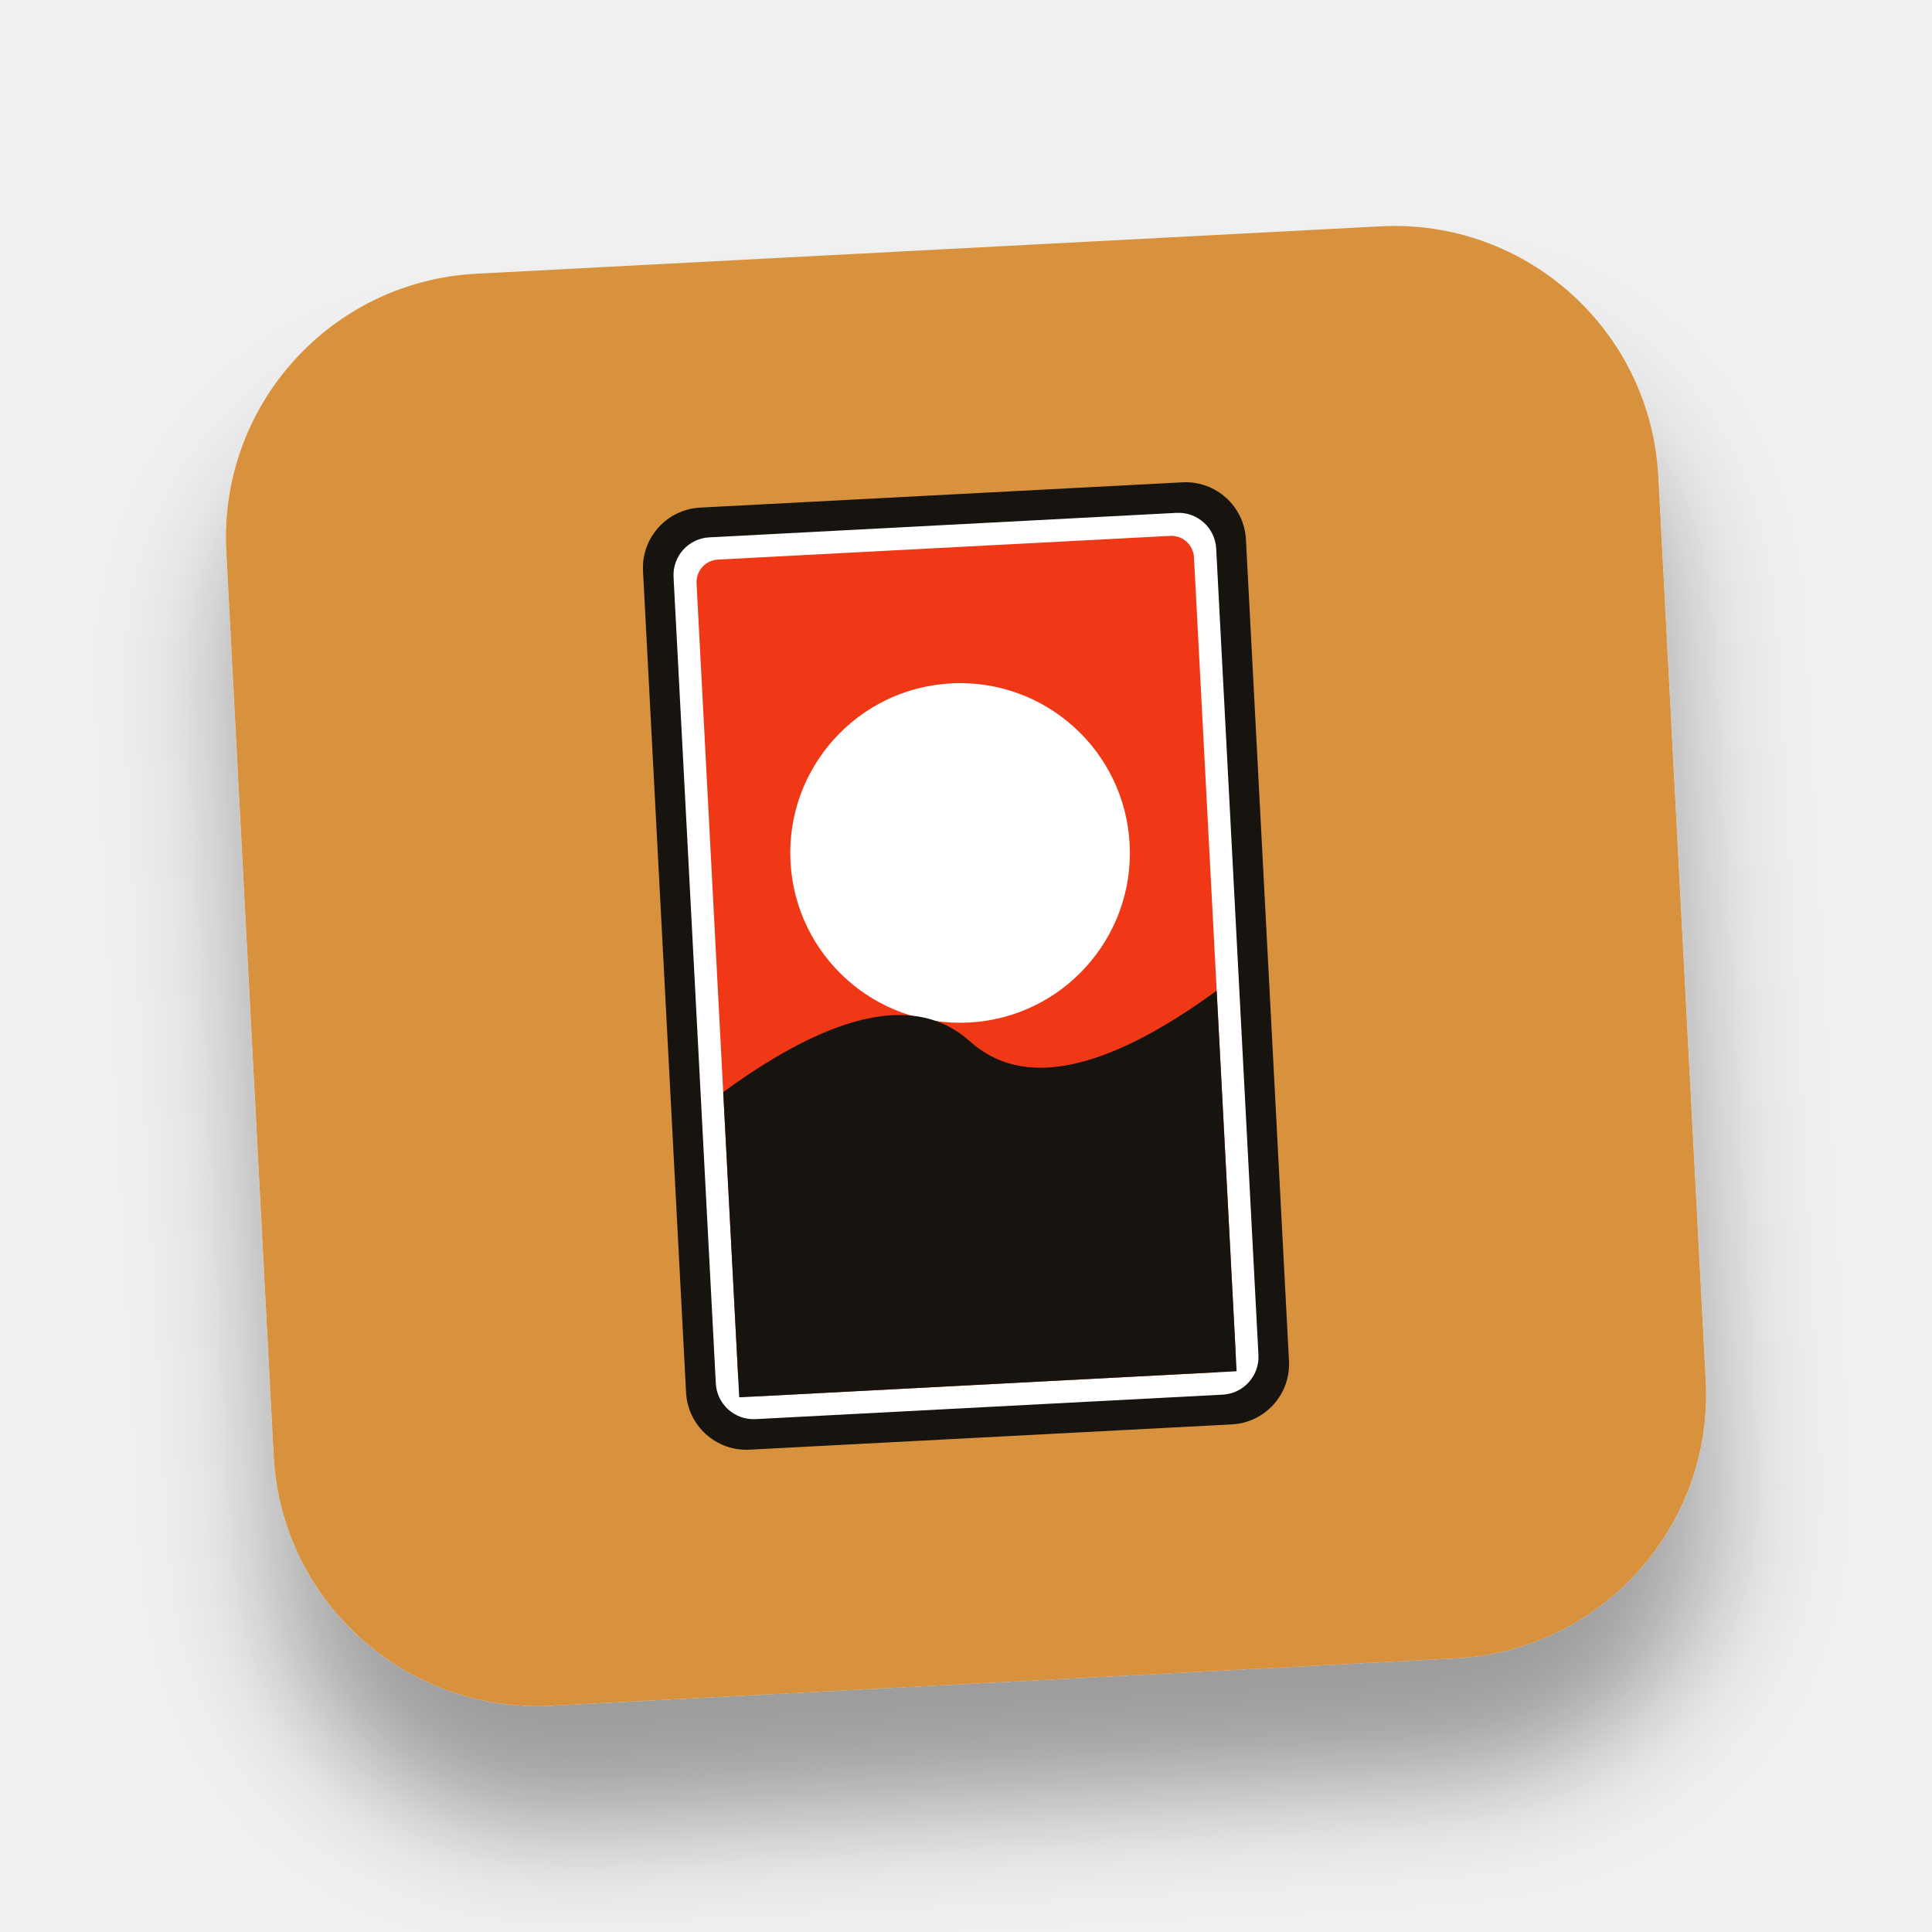
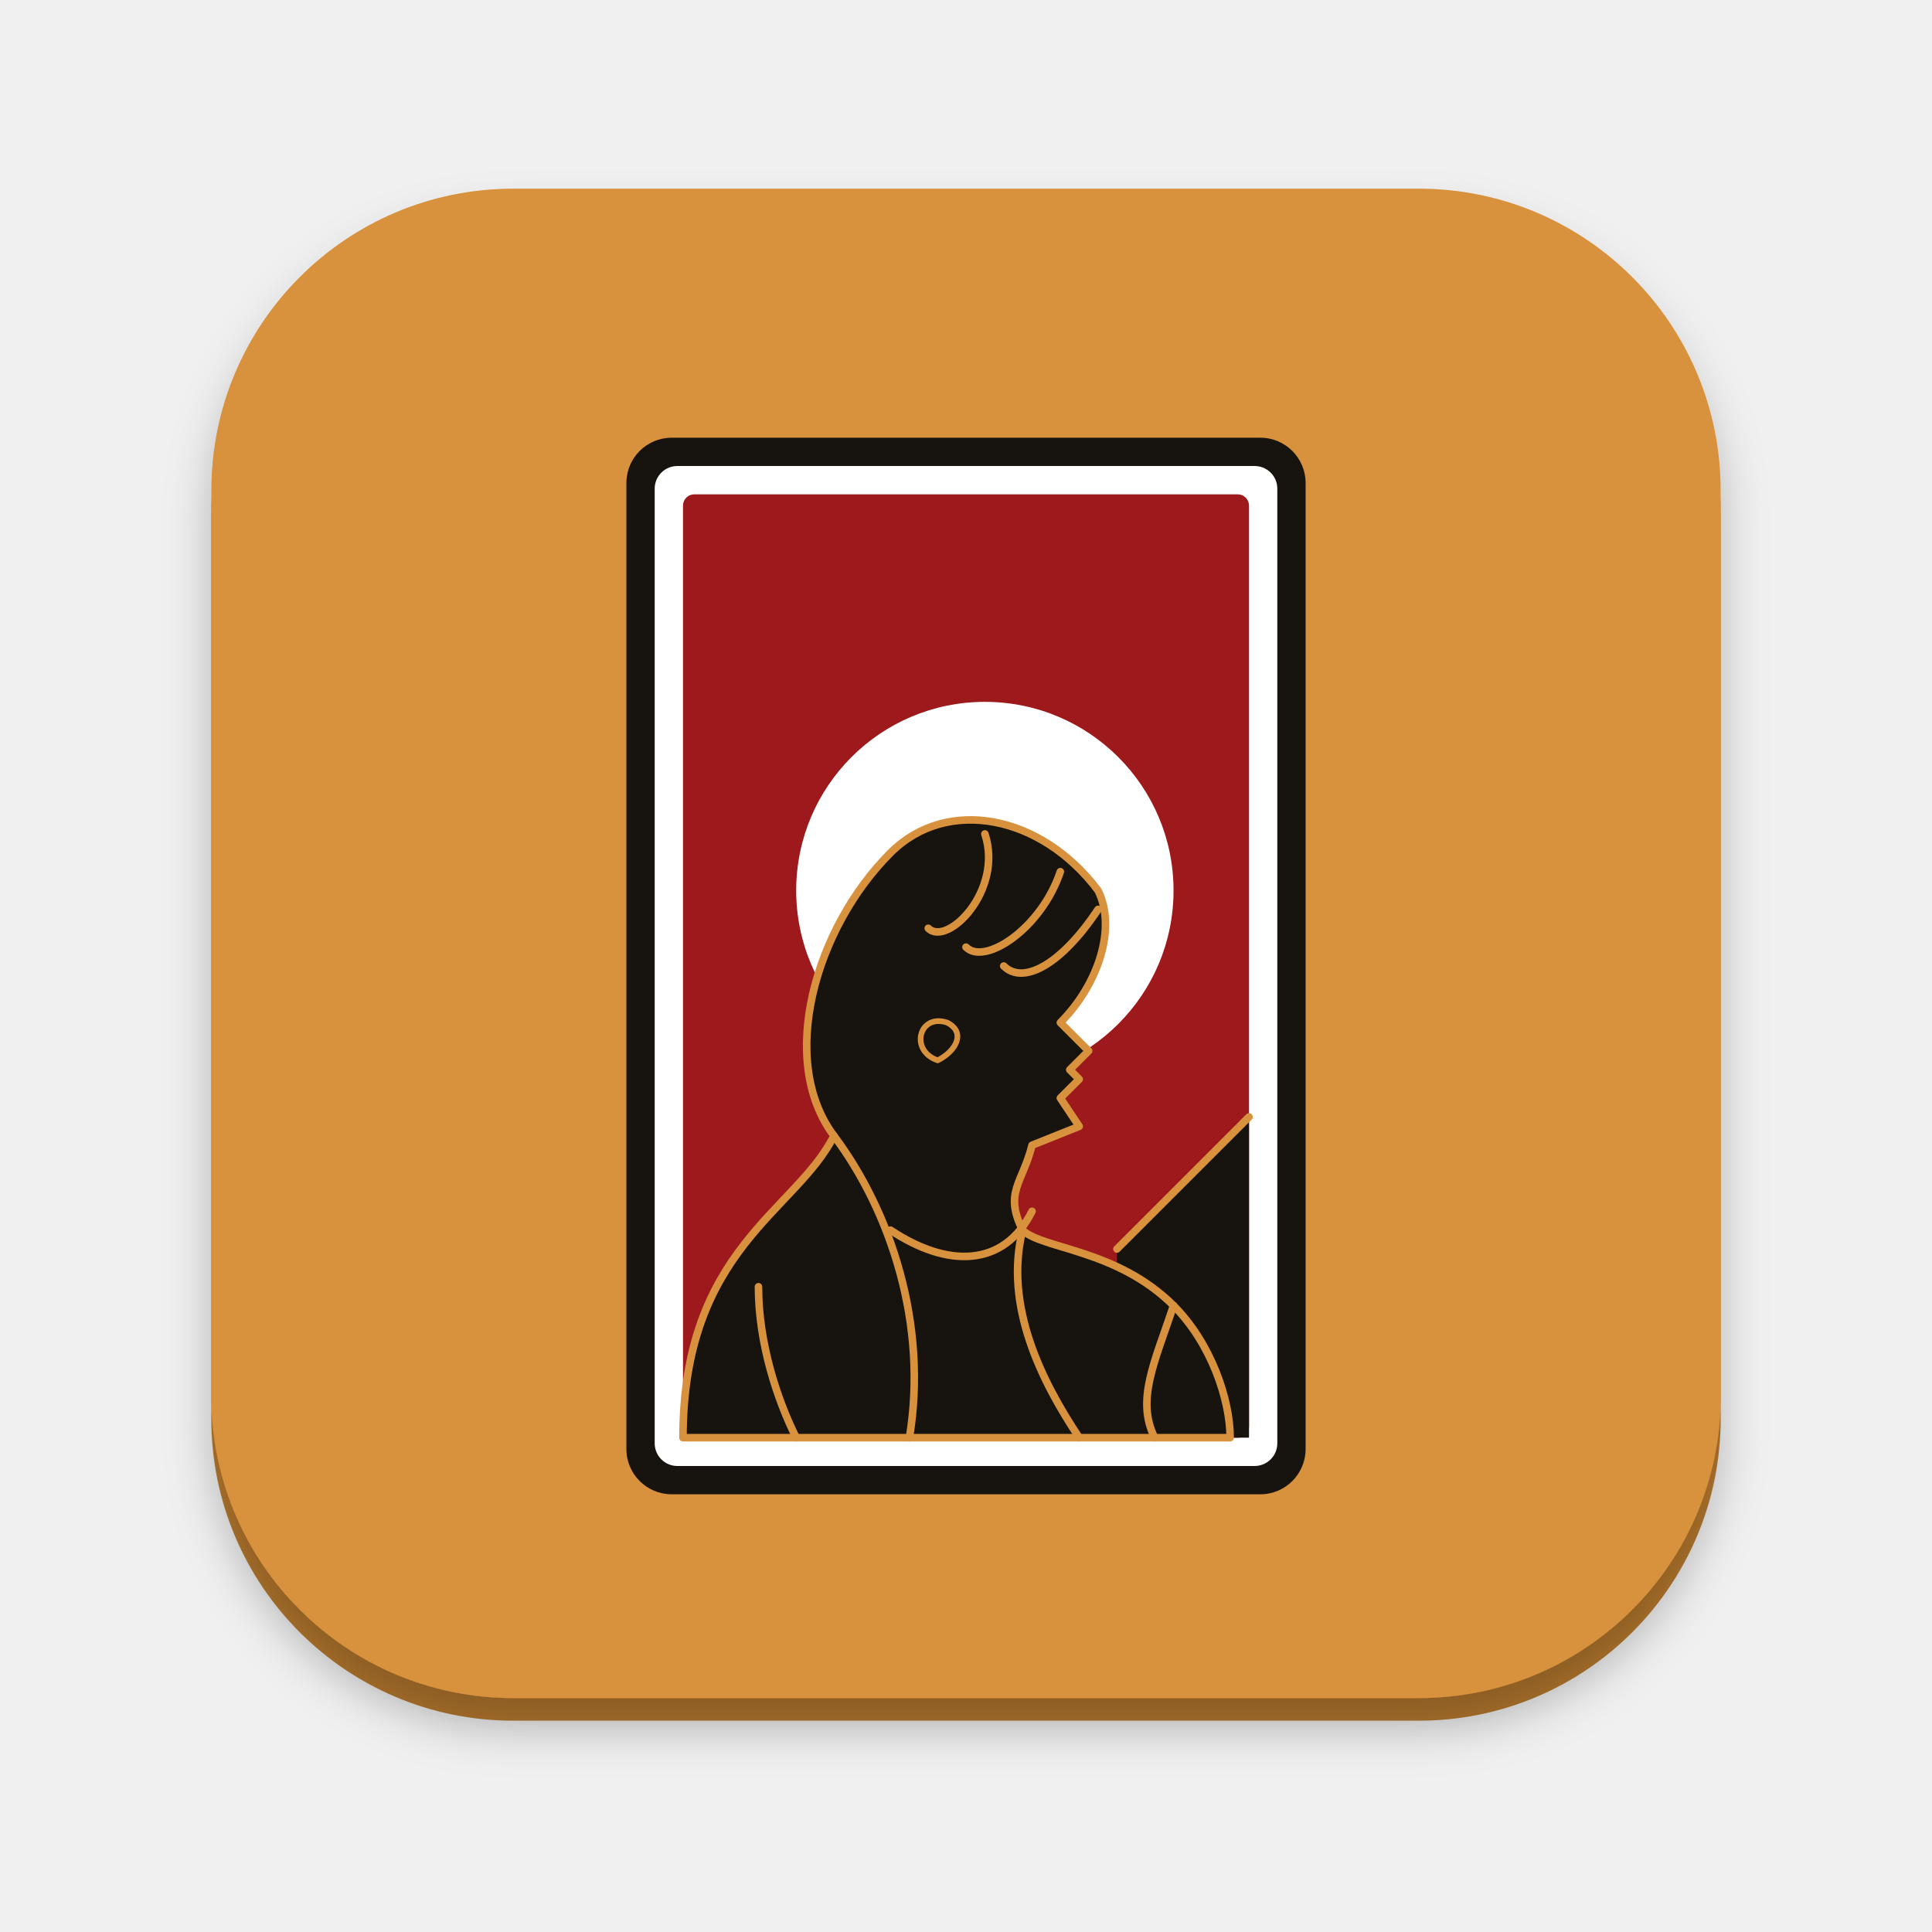
<svg xmlns="http://www.w3.org/2000/svg" viewBox="0 0 1024 1024" width="1024" height="1024">
  <defs>
-     <filter id="stamp-shadow" x="-10%" y="-10%" width="120%" height="120%">
-       <feDropShadow dx="0" dy="32" stdDeviation="0" flood-color="#b87a2e" flood-opacity="1" />
-       <feDropShadow dx="0" dy="64" stdDeviation="32" flood-color="#000000" flood-opacity="0.35" />
+     <filter id="shadow" x="-10%" y="-10%" width="120%" height="120%">
+       <feDropShadow dx="0" dy="16" stdDeviation="12" flood-color="#000000" flood-opacity="0.25" />
    </filter>
  </defs>
-   <g transform="translate(512, 512) rotate(-3)">
-     <rect x="-380" y="-380" width="760" height="760" rx="140" fill="#d8923e" filter="url(#stamp-shadow)" />
-     <rect x="-160" y="-250" width="320" height="500" rx="32" fill="#17140f" />
-     <rect x="-144" y="-234" width="288" height="468" rx="20" fill="#ffffff" />
-     <rect x="-132" y="-222" width="264" height="444" rx="12" fill="#f03816" />
-     <circle cx="0" cy="-60" r="90" fill="#ffffff" />
-     <path d="M-132 222 L-132 60 Q-40 0 0 40 T132 20 L132 222 Z" fill="#17140f" />
+   <rect x="112" y="112" width="800" height="800" rx="160" fill="#b87a2e" />
+   <rect x="112" y="100" width="800" height="800" rx="160" fill="#d8923e" filter="url(#shadow)" />
+   <g transform="translate(512, 512)">
+     <rect x="-180" y="-280" width="360" height="560" rx="24" fill="#17140f" />
+     <rect x="-165" y="-265" width="330" height="530" rx="12" fill="#ffffff" />
+     <rect x="-150" y="-250" width="300" height="500" rx="6" fill="#9d191c" />
+     <circle cx="10" cy="-40" r="100" fill="#ffffff" />
+     <path d="M 150 80 L 80 150 L 80 250 L 150 250 Z" fill="#17140f" />
+     <path d="M 150 80 L 80 150" fill="none" stroke="#d8923e" stroke-width="4" stroke-linecap="round" />
+     <g stroke="#d8923e" stroke-width="4" stroke-linejoin="round" stroke-linecap="round">
+       <path d="M -150 250                 C -150 150, -90 130, -70 90                C -100 50, -80 -20, -40 -60                C -10 -90, 40 -80, 70 -40                C 80 -20, 70 10, 50 30                L 65 45                 L 55 55                 L 60 60                 L 50 70                 L 60 85                 L 35 95                 C 30 115, 20 120, 30 140                C 40 150, 80 150, 110 180                C 130 200, 140 230, 140 250                Z" fill="#17140f" />
+       <path d="M 10 -70 C 20 -40, -10 -10, -20 -20" fill="none" />
+       <path d="M 50 -50 C 40 -20, 10 0, 0 -10" fill="none" />
+       <path d="M 70 -30 C 50 0, 30 10, 20 0" fill="none" />
+       <path d="M -10 30 C -25 25, -30 45, -15 50 C -5 45, 0 35, -10 30 Z" fill="none" stroke-width="3" />
+       <path d="M -70 90 C -40 130, -20 190, -30 250" fill="none" />
+       <path d="M 30 140 C 20 180, 40 220, 60 250" fill="none" />
+       <path d="M -40 140 C -10 160, 20 160, 35 130" fill="none" />
+       <path d="M -110 170 C -110 200, -100 230, -90 250" fill="none" />
+       <path d="M 110 180 C 100 210, 90 230, 100 250" fill="none" />
+     </g>
  </g>
</svg>
